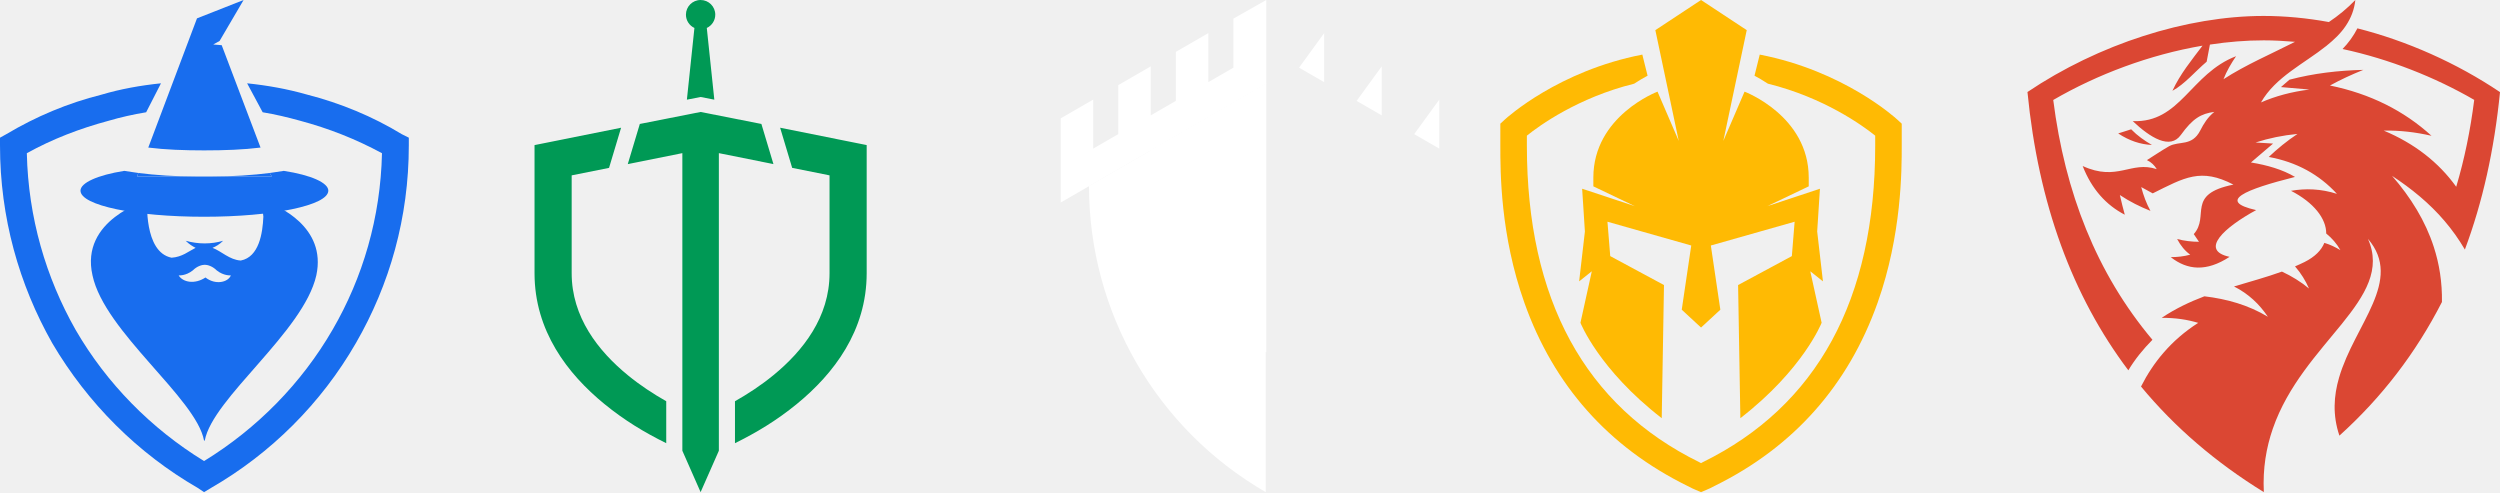
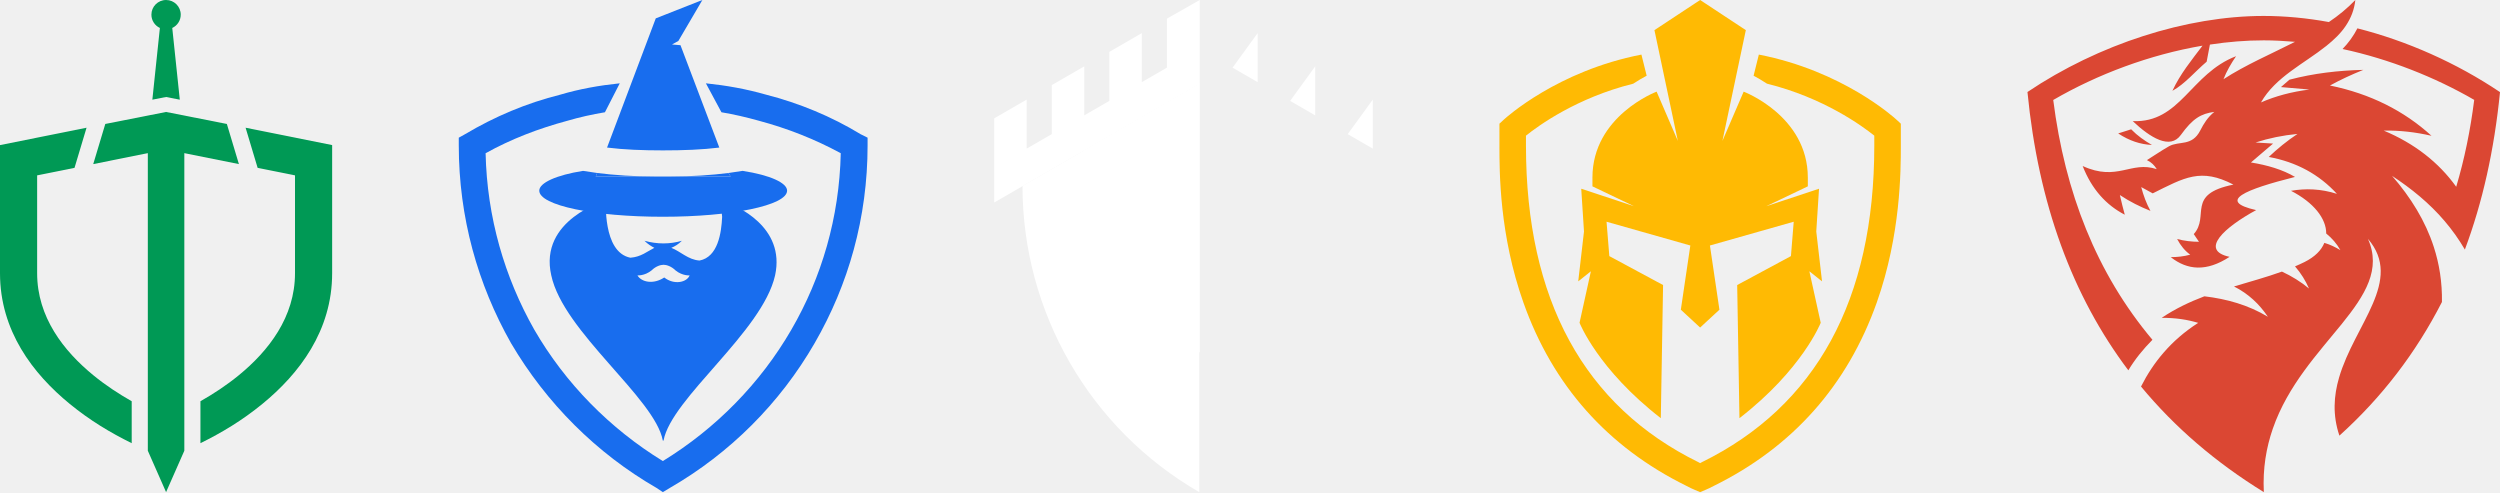
- <svg xmlns="http://www.w3.org/2000/svg" width="100%" height="100%" viewBox="0 0 15875 3125" version="1.1" xml:space="preserve" style="fill-rule:evenodd;clip-rule:evenodd;stroke-linejoin:round;stroke-miterlimit:2;">
-   <g>
-     <path d="M1663.38,1273.31l4.494,-0c4.473,-0 8.968,4.494 13.44,4.494c80.706,26.902 394.539,161.389 327.295,470.772c-80.705,358.669 -659.084,780.132 -708.393,1049.13l-4.473,0c-49.331,-268.996 -632.183,-690.459 -708.394,-1049.13c-80.705,-354.197 345.23,-475.266 345.23,-475.266c4.472,-4.473 -22.429,327.295 156.916,363.163c67.244,-4.472 107.608,-40.341 152.444,-62.77c-17.934,-8.968 -40.364,-22.407 -62.771,-44.837c80.706,22.43 161.411,22.43 237.622,0c-22.429,22.43 -44.836,35.869 -67.265,44.837c58.298,22.429 107.607,76.233 179.345,80.705c116.575,-22.407 139.004,-174.851 143.477,-277.964c-4.473,-35.869 -4.473,-67.266 -8.967,-103.134Zm-363.164,408c17.934,0 49.309,8.967 76.211,35.869c44.836,35.87 89.672,31.397 89.672,31.397c-17.934,44.814 -98.64,62.749 -161.389,13.439c-67.265,44.837 -143.476,31.375 -170.378,-13.439c-0,-0 44.836,4.473 89.673,-31.397c26.901,-26.902 58.276,-35.869 76.211,-35.869Z" style="fill:#186dee;" />
-     <path d="M1802.36,1085c174.873,26.902 282.458,76.233 282.458,125.542c0,94.168 -354.197,165.906 -789.077,165.906c-434.903,0 -784.627,-71.738 -784.627,-165.906c0,-49.309 107.608,-98.64 277.986,-125.542c31.375,4.495 58.277,8.968 89.673,13.463l-8.967,22.407l856.343,-0l-13.462,-22.407c31.396,-4.495 62.771,-8.968 89.673,-13.463Z" style="fill:#186dee;" />
-     <path d="M1246.41,1120.87l-376.604,-0l8.967,-22.407c107.585,13.439 233.128,22.407 367.637,22.407Zm466.277,-22.407l13.462,22.407l-381.099,-0c134.509,-0 260.051,-8.968 367.637,-22.407Zm-461.783,-981.885l295.899,-116.575l-152.444,260.051l-40.342,22.408l53.804,4.494l246.589,650.095c-107.607,13.462 -228.654,17.935 -358.669,17.935c-125.542,0 -246.611,-4.473 -354.197,-17.935l309.36,-820.473Z" style="fill:#186dee;" />
-     <path d="M1255.38,3098.1c-381.099,-219.687 -699.426,-538.015 -923.608,-919.114c-210.72,-372.131 -331.768,-798.066 -331.768,-1255.38l0,-49.331l40.342,-22.407c188.313,-112.102 390.066,-197.28 605.281,-251.084c121.047,-35.869 246.589,-58.276 376.604,-71.738l-94.146,183.818c-80.705,13.462 -161.411,31.397 -237.622,53.804c-183.818,49.331 -358.691,116.575 -520.08,206.248c8.967,408 121.047,789.098 309.36,1120.89c197.258,340.735 479.739,627.688 816.001,833.914c336.262,-206.226 618.72,-493.179 815.979,-833.914c192.808,-331.79 304.887,-712.888 313.855,-1120.89c-165.884,-89.673 -336.263,-156.917 -520.081,-206.248c-80.705,-22.407 -156.938,-40.342 -237.622,-53.804l-98.642,-183.818c130.017,13.462 255.559,35.869 381.101,71.738c210.72,53.804 416.967,138.982 600.786,251.084l44.836,22.407l0,49.331c0,457.31 -121.069,883.245 -336.262,1255.38c-219.688,381.099 -538.037,699.427 -919.114,919.114l-44.836,26.902l-40.364,-26.902Z" style="fill:#186dee;fill-rule:nonzero;" />
-     <path d="M802.539,1443.69c-31.374,-4.495 -246.589,201.753 26.902,538.015c-49.309,-174.851 -71.738,-354.196 -26.902,-538.015Z" style="fill:#186dee;" />
-     <path d="M950.51,1739.61c-35.869,4.473 -201.775,246.59 130.015,524.554c-80.706,-161.389 -138.982,-331.768 -130.015,-524.554Z" style="fill:#186dee;" />
-     <path d="M1107.43,1936.87c17.934,156.938 264.524,354.196 183.818,618.72c-22.407,-183.818 -228.655,-461.782 -183.818,-618.72Z" style="fill:#186dee;" />
-     <path d="M1797.89,1443.69c31.375,-4.495 246.589,201.753 -26.902,538.015c49.309,-174.851 71.738,-354.196 26.902,-538.015Z" style="fill:#186dee;" />
-     <path d="M1649.94,1739.61c35.869,4.473 201.753,246.59 -130.039,524.554c80.708,-161.389 139.006,-331.768 130.039,-524.554Z" style="fill:#186dee;" />
-     <path d="M1475.06,1936.87c-17.935,156.938 -264.524,354.196 -183.819,618.72c22.429,-183.818 228.653,-461.782 183.819,-618.72Z" style="fill:#186dee;" />
+ <svg xmlns="http://www.w3.org/2000/svg" width="100%" height="100%" viewBox="0 0 5080 1000" version="1.1" xml:space="preserve" style="fill-rule:evenodd;clip-rule:evenodd;stroke-linejoin:round;stroke-miterlimit:2;">
+   <g transform="matrix(0.701597,0,0,0.701597,-31.9021,-709.146)">
+     <path d="M2132.87,1591.52L2134.92,1591.52C2136.96,1591.52 2139.01,1593.57 2141.05,1593.57C2177.86,1605.84 2321,1667.18 2290.33,1808.29C2253.52,1971.88 1989.72,2164.11 1967.23,2286.8L1965.19,2286.8C1942.69,2164.11 1676.85,1971.88 1642.09,1808.29C1605.28,1646.74 1799.55,1591.52 1799.55,1591.52C1801.59,1589.48 1789.32,1740.8 1871.12,1757.16C1901.79,1755.12 1920.2,1738.76 1940.65,1728.53C1932.47,1724.44 1922.24,1718.31 1912.02,1708.08C1948.83,1718.31 1985.64,1718.31 2020.4,1708.08C2010.17,1718.31 1999.95,1724.44 1989.72,1728.53C2016.31,1738.76 2038.8,1763.3 2071.52,1765.34C2124.69,1755.12 2134.92,1685.59 2136.96,1638.56C2134.92,1622.2 2134.92,1607.88 2132.87,1591.52ZM1967.23,1777.61C1975.41,1777.61 1989.72,1781.7 2001.99,1793.97C2022.44,1810.33 2042.89,1808.29 2042.89,1808.29C2034.71,1828.73 1997.9,1836.91 1969.28,1814.42C1938.6,1834.87 1903.84,1828.73 1891.57,1808.29C1891.57,1808.29 1912.02,1810.33 1932.47,1793.97C1944.74,1781.7 1959.05,1777.61 1967.23,1777.61Z" style="fill:rgb(24,109,238);" />
+     <path d="M2196.26,1505.63C2276.02,1517.9 2325.09,1540.4 2325.09,1562.89C2325.09,1605.84 2163.54,1638.56 1965.19,1638.56C1766.83,1638.56 1607.32,1605.84 1607.32,1562.89C1607.32,1540.4 1656.4,1517.9 1734.11,1505.63C1748.42,1507.68 1760.69,1509.72 1775.01,1511.77L1770.92,1521.99L2161.5,1521.99L2155.36,1511.77C2169.68,1509.72 2183.99,1507.68 2196.26,1505.63Z" style="fill:rgb(24,109,238);" />
+     <path d="M1942.69,1521.99L1770.92,1521.99L1775.01,1511.77C1824.08,1517.9 1881.34,1521.99 1942.69,1521.99ZM2155.36,1511.77L2161.5,1521.99L1987.68,1521.99C2049.03,1521.99 2106.29,1517.9 2155.36,1511.77ZM1944.74,1063.93L2079.7,1010.76L2010.17,1129.37L1991.77,1139.59L2016.31,1141.64L2128.78,1438.15C2079.7,1444.29 2024.49,1446.33 1965.19,1446.33C1907.93,1446.33 1852.71,1444.29 1803.64,1438.15L1944.74,1063.93Z" style="fill:rgb(24,109,238);" />
+     <path d="M1946.78,2423.81C1772.96,2323.61 1627.77,2178.42 1525.52,2004.6C1429.41,1834.87 1374.2,1640.6 1374.2,1432.02L1374.2,1409.52L1392.6,1399.3C1478.49,1348.17 1570.51,1309.32 1668.67,1284.78C1723.88,1268.42 1781.14,1258.2 1840.44,1252.06L1797.5,1335.9C1760.69,1342.04 1723.88,1350.22 1689.12,1360.44C1605.28,1382.94 1525.52,1413.61 1451.91,1454.51C1456,1640.6 1507.12,1814.42 1593.01,1965.75C1682.98,2121.16 1811.82,2252.04 1965.19,2346.1C2118.56,2252.04 2247.39,2121.16 2337.36,1965.75C2425.3,1814.42 2476.42,1640.6 2480.51,1454.51C2404.85,1413.61 2327.14,1382.94 2243.3,1360.44C2206.49,1350.22 2171.72,1342.04 2134.92,1335.9L2089.93,1252.06C2149.23,1258.2 2206.49,1268.42 2263.75,1284.78C2359.86,1309.32 2453.93,1348.17 2537.77,1399.3L2558.22,1409.52L2558.22,1432.02C2558.22,1640.6 2503,1834.87 2404.85,2004.6C2304.65,2178.42 2159.45,2323.61 1985.64,2423.81L1965.19,2436.08L1946.78,2423.81Z" style="fill:rgb(24,109,238);fill-rule:nonzero;" />
+     <path d="M1740.24,1669.23C1725.93,1667.18 1627.77,1761.25 1752.51,1914.62C1730.02,1834.87 1719.79,1753.07 1740.24,1669.23Z" style="fill:rgb(24,109,238);" />
+     <path d="M1807.73,1804.2C1791.37,1806.24 1715.7,1916.67 1867.03,2043.45C1830.22,1969.84 1803.64,1892.13 1807.73,1804.2Z" style="fill:rgb(24,109,238);" />
+     <path d="M1879.3,1894.17C1887.48,1965.75 1999.95,2055.72 1963.14,2176.37C1952.92,2092.53 1858.85,1965.75 1879.3,1894.17Z" style="fill:rgb(24,109,238);" />
+     <path d="M2194.22,1669.23C2208.53,1667.18 2306.69,1761.25 2181.95,1914.62C2204.44,1834.87 2214.67,1753.07 2194.22,1669.23Z" style="fill:rgb(24,109,238);" />
+     <path d="M2126.74,1804.2C2143.1,1806.24 2218.76,1916.67 2067.43,2043.45C2104.24,1969.84 2130.83,1892.13 2126.74,1804.2Z" style="fill:rgb(24,109,238);" />
+     <path d="M2046.98,1894.17C2038.8,1965.75 1926.33,2055.72 1963.14,2176.37C1973.37,2092.53 2067.43,1965.75 2046.98,1894.17Z" style="fill:rgb(24,109,238);" />
  </g>
-   <g>
+   <g transform="matrix(1.51976,0,0,1.51976,-2150.72,-962.608)">
    <g>
-       <path d="M8037.59,532.753l0,2592.25c-347.312,-200.466 -627.947,-486.04 -821.717,-821.67c-193.769,-335.677 -300.77,-721.469 -300.77,-1122.5l1122.49,-648.075Z" style="fill:#fff;fill-rule:nonzero;" />
-       <path d="M8040.63,529.842l-0,1708.14c-228.867,-132.124 -413.804,-320.285 -541.464,-541.458c-127.708,-221.178 -198.186,-475.392 -198.186,-739.646l739.65,-427.034Z" style="fill:#fff;fill-rule:nonzero;" />
-       <path d="M8040.63,0l-0,534.406l-1.283,-0.755l-0.428,-0.252l-0.474,0.252l-60.743,35.073l-97.788,56.474l-47.73,27.55l-159.289,91.936l-206.309,119.102l-159.291,91.965l-206.212,119.097l-159.338,91.97l-206.26,119.097l-0,-534.377l206.26,-119.098l-0,311.258l159.338,-91.97l-0,-311.281l206.212,-119.068l0,311.252l159.291,-91.965l-0,-311.286l206.309,-119.068l-0,311.252l159.289,-91.936l-0,-311.285l207.163,-117.616l1.283,-0.727Z" style="fill:#fff;fill-rule:nonzero;" />
-       <path d="M8408.37,210.312l-0,311.252l-159.338,-91.936l159.338,-219.316Z" style="fill:#fff;fill-rule:nonzero;" />
-       <path d="M8773.92,421.379l0,311.252l-159.29,-91.965l159.29,-219.287Z" style="fill:#fff;fill-rule:nonzero;" />
-       <path d="M9139.51,632.44l0,311.258l-159.337,-91.97l159.337,-219.288Z" style="fill:#fff;fill-rule:nonzero;" />
+       <path d="M3018.65,745.569L3018.65,1291.39C2945.52,1249.18 2886.43,1189.05 2845.63,1118.38C2804.83,1047.7 2782.3,966.468 2782.3,882.027L3018.65,745.569Z" style="fill:white;fill-rule:nonzero;" />
+       <path d="M3019.29,744.956L3019.29,1104.62C2971.1,1076.8 2932.16,1037.18 2905.28,990.611C2878.39,944.04 2863.55,890.513 2863.55,834.872L3019.29,744.956Z" style="fill:white;fill-rule:nonzero;" />
+       <path d="M3019.29,633.393L3019.29,745.917L3019.02,745.758L3018.93,745.705L3018.83,745.758L3006.04,753.143L2985.45,765.034L2975.4,770.835L2941.86,790.193L2898.42,815.271L2864.88,834.635L2821.46,859.712L2787.91,879.077L2744.48,904.154L2744.48,791.636L2787.91,766.559L2787.91,832.097L2821.46,812.732L2821.46,747.189L2864.88,722.118L2864.88,787.655L2898.42,768.291L2898.42,702.747L2941.86,677.676L2941.86,743.213L2975.4,723.855L2975.4,658.311L3019.02,633.546L3019.29,633.393Z" style="fill:white;fill-rule:nonzero;" />
+       <path d="M3096.72,677.676L3096.72,743.213L3063.17,723.855L3096.72,677.676Z" style="fill:white;fill-rule:nonzero;" />
+       <path d="M3173.69,722.118L3173.69,787.655L3140.15,768.291L3173.69,722.118Z" style="fill:white;fill-rule:nonzero;" />
+       <path d="M3250.67,766.559L3250.67,832.097L3217.12,812.732L3250.67,766.559Z" style="fill:white;fill-rule:nonzero;" />
    </g>
  </g>
-   <path d="M4564.76,2862.13l-115.912,262.868l-115.911,-262.868l-0,-1889.69l-346.567,69.575l76.496,-254.901l385.982,-76.194l385.983,76.194l76.496,254.901l-346.567,-69.575l0,1889.69Zm-620.843,-2051.13l-549.639,110.338l0,813.653c0,365.601 209.067,638.468 443.324,830.112c128.648,105.247 257.657,182.327 393.005,249.146l-0,-266.43c-83.518,-47.483 -164.602,-100.378 -243.734,-165.105c-188.525,-154.219 -356.748,-369.383 -356.748,-647.723l0,-621.407l237.336,-47.664l76.456,-254.92Zm465.657,-633.439l-47.845,455.356l87.119,-17.021l87.12,17.021l-47.845,-455.356c31.81,-14.788 53.861,-47.06 53.861,-84.464c0,-51.406 -41.689,-93.095 -93.136,-93.095c-51.447,0 -93.135,41.689 -93.135,93.095c-0,37.404 22.051,69.676 53.861,84.464Zm544.206,633.439l549.638,110.338l0,813.653c0,365.601 -209.066,638.468 -443.324,830.112c-128.647,105.247 -257.657,182.327 -393.004,249.146l0,-266.43c83.518,-47.483 164.602,-100.378 243.714,-165.105c188.545,-154.219 356.768,-369.383 356.768,-647.723l-0,-621.407l-237.336,-47.664l-76.456,-254.92Z" style="fill:#095;fill-rule:nonzero;" />
-   <path d="M13533,821.086l-82.484,26.245c69.986,46.241 141.222,69.986 214.331,73.109c-46.866,-26.868 -91.856,-58.114 -131.847,-99.354Zm1436.59,-641.123c314.931,79.986 629.236,219.331 905.44,404.919c-36.25,366.178 -110.602,699.236 -223.079,999.794c-38.75,-66.227 -81.852,-126.227 -128.727,-181.206c-96.852,-113.727 -211.203,-206.208 -333.68,-286.817c119.352,137.472 211.829,286.817 264.953,451.148c35.602,109.375 53.728,225.579 51.852,349.931c-166.203,324.953 -383.657,607.384 -651.111,848.587c-44.375,-131.226 -35.625,-253.078 -2.5,-367.43c98.727,-340.556 411.158,-616.736 183.704,-882.315c171.852,386.181 -413.033,652.986 -604.259,1206c-41.227,119.351 -64.352,251.828 -56.852,402.43c-304.94,-188.079 -564.887,-410.532 -779.845,-670.486c38.743,-76.875 86.234,-149.352 143.722,-215.579c60.614,-70 132.472,-133.102 219.331,-188.727c-68.111,-20.625 -143.722,-32.477 -231.829,-31.852c88.107,-59.374 179.338,-101.875 271.195,-136.851c142.472,16.875 278.699,54.976 403.051,129.977c-53.75,-80 -122.477,-145.602 -214.963,-192.477c103.736,-31.227 205.588,-58.727 304.315,-94.352c61.852,28.75 119.977,64.375 171.852,107.477c-21.875,-49.977 -50.625,-96.852 -88.75,-140.602c20,-8.75 40,-17.477 60,-27.477c66.226,-33.125 107.476,-75 126.227,-121.852c38.101,11.25 70.601,27.477 101.851,46.227c-23.125,-41.227 -53.75,-76.227 -89.976,-105.602c0.624,-94.352 -78.75,-196.831 -223.727,-271.192c93.125,-16.245 189.976,-13.123 291.828,19.373c-112.477,-122.477 -255.578,-201.836 -433.032,-234.329c55.602,-52.491 115.602,-101.854 182.454,-146.22c-93.102,8.748 -181.204,26.868 -266.206,54.363l111.229,6.873l-140.579,119.977c104.352,16.87 200.579,44.991 279.931,91.857c-316.806,79.983 -498.644,153.719 -246.831,210.583c-199.95,108.727 -363.667,254.942 -168.704,296.817c-146.847,96.227 -268.072,84.977 -373.676,1.875c41.241,-0 82.484,-4.375 123.724,-15.625c-33.118,-23.75 -60.613,-56.852 -83.108,-99.352c46.24,11.875 92.481,17.5 138.722,17.5l-33.118,-48.75c103.104,-114.972 -52.489,-253.072 251.826,-314.308c-206.835,-108.104 -310.565,-44.99 -512.398,55.614l-73.111,-39.993c14.373,54.365 33.118,104.979 58.738,151.22c-65.611,-26.244 -130.599,-58.114 -194.335,-100.605c11.247,48.741 21.245,89.357 31.243,124.975c-118.102,-61.236 -209.959,-161.843 -267.447,-309.313c221.206,101.23 306.19,-34.993 470.532,19.996c-14.372,-23.746 -34.368,-44.366 -62.488,-57.489c46.866,-29.368 92.482,-60.613 140.597,-88.106c64.986,-35.618 144.97,3.125 198.086,-99.982c22.495,-44.365 47.491,-84.356 89.356,-118.099c-84.358,11.247 -136.847,41.241 -212.458,146.22c-68.111,95.606 -193.711,18.12 -305.562,-87.482c303.689,11.871 366.176,-301.19 656.118,-412.419c-31.868,46.866 -59.989,94.982 -79.984,146.222c140.597,-91.233 300.574,-159.345 454.278,-237.453c-66.852,-5.623 -133.102,-9.373 -198.704,-9.373c-112.477,0 -226.829,9.373 -341.808,26.87l-20.62,108.727c-72.486,61.239 -138.723,141.848 -217.456,184.963c48.74,-106.229 121.849,-194.96 191.21,-286.817c-334.308,56.863 -667.365,181.838 -947.935,344.931c74.361,586.134 273.697,1099.15 629.875,1522.81c-58.738,59.375 -110.602,123.102 -153.095,193.727c-354.928,-471.157 -571.134,-1056.05 -640.495,-1767.15c452.407,-304.314 1010.42,-483.03 1499.7,-483.03c134.352,0 273.704,13.123 414.282,38.743c60.625,-40.618 116.852,-86.859 168.102,-139.972c-6.875,63.113 -28.75,115.602 -59.375,161.843c-32.477,49.365 -76.227,90.606 -124.329,129.349c-140.601,112.477 -324.328,198.086 -415.558,359.303c94.355,-41.243 196.832,-68.111 307.433,-81.858l-180.578,-15.623l53.75,-46.866c153.703,-40.616 310.555,-58.738 469.282,-62.486c-73.125,29.368 -143.727,61.861 -211.852,99.354c256.829,52.489 470.533,160.593 644.885,319.31c-99.977,-23.12 -201.829,-34.99 -303.704,-33.118c195.602,81.859 348.68,201.211 460.532,356.804c52.5,-175.588 90,-359.301 114.352,-551.764c-249.306,-144.345 -539.884,-259.322 -836.065,-323.061c37.477,-38.742 69.352,-82.483 94.352,-131.224Z" style="fill:#db4733;fill-rule:nonzero;" />
-   <g>
-     <path d="M11575.7,1786.61l-36.567,-316.376l17.477,-271.793l-334.398,110.726l263.295,-125.839l-0,-55.363c-0,-392.609 -407.554,-545.993 -407.554,-545.993l-134.714,312.609l148.55,-703.208l-290.171,-191.373l-290.17,191.373l148.549,703.208l-134.714,-312.609c0,0 -407.553,153.384 -407.553,545.993l-0,55.363l263.295,125.839l-334.399,-110.726l17.478,271.793l-36.567,316.376l80.439,-64.028l-72.109,327.009c0,0 116.253,296.283 516.062,605.836l14.38,-845.436l-341.306,-183.714l-17.666,-218.335l532.053,150.999l-60.325,407.679l122.553,113.259l122.553,-113.259l-60.324,-407.679l532.053,-150.999l-17.666,218.335l-341.306,183.714l14.38,845.436c399.809,-309.553 516.061,-605.836 516.061,-605.836l-72.108,-327.009l80.439,64.028Z" style="fill:#ffba03;fill-rule:nonzero;" />
-     <path d="M12076,785.319l-27.106,-25.012c-16.389,-15.113 -342.478,-310.321 -874.51,-413.655l-33.344,134.163c23.297,12.278 52.705,29.086 85.128,50.482c357.883,88.749 602.801,266.979 681.314,330.087l0.021,64.28c-0,976.362 -368.601,1652.46 -1095.55,2009.53l-7.095,3.914c-0.796,0.461 -1.905,1.089 -3.287,1.8c-1.339,-0.691 -2.428,-1.298 -3.181,-1.737l-7.201,-3.977c-726.944,-357.067 -1095.54,-1033.38 -1095.54,-2010.1l0.021,-63.694c78.597,-63.192 323.305,-241.129 681.021,-329.919c32.548,-21.486 62.061,-38.359 85.42,-50.671l-33.343,-134.163c-532.032,103.334 -858.121,398.542 -874.51,413.655l-27.106,25.012l-0.021,139.759c-0,169.669 -0,566.987 152.736,997.481c186.267,524.957 534.146,916.038 1034.07,1162.44c18.377,10.592 46.3,22.585 54.944,26.227l32.695,13.773l32.695,-13.773c8.645,-3.642 36.567,-15.635 54.945,-26.227c499.735,-246.319 847.613,-637.944 1034.07,-1164.07c152.736,-430.976 152.736,-840.937 152.736,-995.263l-0.021,-140.345Z" style="fill:#ffba03;fill-rule:nonzero;" />
+   <g transform="matrix(0.64384,0,0,0.64384,-1272.14,-1109.6)">
+     <path d="M2557.61,3145.94L2500,3276.59L2442.39,3145.94L2442.39,2206.73L2270.14,2241.31L2308.16,2114.62L2500,2076.75L2691.84,2114.62L2729.86,2241.31L2557.61,2206.73L2557.61,3145.94ZM2249.04,2126.49L1975.86,2181.33L1975.86,2585.73C1975.86,2767.44 2079.77,2903.06 2196.2,2998.31C2260.14,3050.62 2324.26,3088.93 2391.53,3122.14L2391.53,2989.72C2350.02,2966.12 2309.72,2939.83 2270.39,2907.66C2176.69,2831.01 2093.08,2724.07 2093.08,2585.73L2093.08,2276.88L2211.04,2253.19L2249.04,2126.49ZM2480.48,1811.66L2456.7,2037.98L2500,2029.52L2543.3,2037.98L2519.52,1811.66C2535.33,1804.31 2546.29,1788.27 2546.29,1769.68C2546.29,1744.13 2525.57,1723.41 2500,1723.41C2474.43,1723.41 2453.71,1744.13 2453.71,1769.68C2453.71,1788.27 2464.67,1804.31 2480.48,1811.66ZM2750.96,2126.49L3024.14,2181.33L3024.14,2585.73C3024.14,2767.44 2920.23,2903.06 2803.8,2998.31C2739.86,3050.62 2675.74,3088.93 2608.47,3122.14L2608.47,2989.72C2649.98,2966.12 2690.28,2939.83 2729.6,2907.66C2823.31,2831.01 2906.92,2724.07 2906.92,2585.73L2906.92,2276.88L2788.96,2253.19L2750.96,2126.49Z" style="fill:rgb(0,153,85);fill-rule:nonzero;" />
+   </g>
+   <g transform="matrix(0.740741,0,0,0.740741,3822.12,-277.778)">
+     <path d="M686.383,729.709L650.75,741.047C680.984,761.023 711.758,771.281 743.341,772.63C723.095,761.023 703.659,747.525 686.383,729.709ZM1306.99,452.744C1443.04,487.298 1578.82,547.495 1698.14,627.669C1682.48,785.858 1650.36,929.739 1601.77,1059.58C1585.03,1030.97 1566.41,1005.05 1546.16,981.299C1504.32,932.169 1454.92,892.217 1402.01,857.394C1453.57,916.782 1493.52,981.299 1516.47,1052.29C1531.85,1099.54 1539.68,1149.74 1538.87,1203.46C1467.07,1343.84 1373.13,1465.85 1257.59,1570.05C1238.42,1513.36 1242.2,1460.72 1256.51,1411.32C1299.16,1264.2 1434.13,1144.89 1335.87,1030.16C1410.11,1196.99 1157.44,1312.25 1074.83,1551.15C1057.02,1602.71 1047.03,1659.94 1050.27,1725C918.536,1643.75 806.239,1547.65 713.377,1435.35C730.114,1402.14 750.63,1370.83 775.465,1342.22C801.65,1311.98 832.693,1284.72 870.216,1260.69C840.792,1251.78 808.128,1246.66 770.066,1246.93C808.128,1221.28 847.54,1202.92 887.222,1187.81C948.77,1195.1 1007.62,1211.56 1061.34,1243.96C1038.12,1209.4 1008.43,1181.06 968.476,1160.81C1013.29,1147.32 1057.29,1135.44 1099.94,1120.05C1126.66,1132.47 1151.77,1147.86 1174.18,1166.48C1164.73,1144.89 1152.31,1124.64 1135.84,1105.74C1144.48,1101.96 1153.12,1098.19 1161.76,1093.87C1190.37,1079.56 1208.19,1061.47 1216.29,1041.23C1232.75,1046.09 1246.79,1053.1 1260.29,1061.2C1250.3,1043.39 1237.07,1028.27 1221.42,1015.58C1221.69,974.82 1187.4,930.549 1124.77,898.425C1165,891.407 1206.84,892.756 1250.84,906.794C1202.25,853.884 1140.43,819.601 1063.77,805.564C1087.79,782.888 1113.71,761.563 1142.59,742.397C1102.37,746.176 1064.31,754.004 1027.59,765.882L1075.64,768.851L1014.91,820.681C1059.99,827.969 1101.56,840.117 1135.84,860.363C998.98,894.916 920.426,926.77 1029.21,951.335C942.831,998.305 872.105,1061.47 956.329,1079.56C892.891,1121.13 840.522,1116.27 794.901,1080.37C812.717,1080.37 830.534,1078.48 848.35,1073.62C834.043,1063.36 822.165,1049.06 812.447,1030.7C832.423,1035.83 852.399,1038.26 872.375,1038.26L858.068,1017.2C902.609,967.532 835.393,907.873 966.857,881.419C877.504,834.718 832.693,861.983 745.501,905.444L713.917,888.167C720.126,911.653 728.224,933.518 739.292,953.494C710.948,942.157 682.873,928.389 655.339,910.033C660.198,931.089 664.517,948.635 668.836,964.022C617.816,937.568 578.134,894.106 553.299,830.399C648.86,874.13 685.573,815.282 756.569,839.037C750.36,828.779 741.722,819.871 729.574,814.202C749.82,801.515 769.526,788.017 790.312,776.14C818.386,760.753 852.939,777.49 875.885,732.948C885.603,713.782 896.401,696.506 914.487,681.929C878.044,686.788 855.369,699.745 822.705,745.096C793.281,786.398 739.022,752.924 690.702,707.304C821.896,712.432 848.89,577.19 974.145,529.139C960.378,549.385 948.23,570.171 939.592,592.307C1000.33,552.894 1069.44,523.47 1135.84,489.727C1106.96,487.298 1078.34,485.678 1050,485.678C1001.41,485.678 952.01,489.727 902.339,497.286L893.431,544.256C862.117,570.711 833.503,605.534 799.49,624.16C820.546,578.269 852.129,539.937 882.093,500.255C737.672,524.82 593.791,578.809 472.585,649.265C504.709,902.475 590.822,1124.1 744.691,1307.12C719.316,1332.77 696.911,1360.3 678.554,1390.81C525.225,1187.27 431.824,934.598 401.86,627.4C597.3,495.936 838.362,418.731 1049.73,418.731C1107.77,418.731 1167.97,424.4 1228.7,435.468C1254.89,417.921 1279.18,397.945 1301.32,375C1298.35,402.265 1288.9,424.94 1275.67,444.916C1261.64,466.242 1242.74,484.058 1221.96,500.795C1161.22,549.385 1081.85,586.368 1042.44,656.014C1083.2,638.197 1127.47,626.59 1175.25,620.651L1097.24,613.902L1120.46,593.656C1186.86,576.11 1254.62,568.281 1323.19,566.662C1291.6,579.349 1261.1,593.386 1231.67,609.583C1342.62,632.258 1434.94,678.959 1510.26,747.525C1467.07,737.537 1423.07,732.409 1379.06,733.218C1463.56,768.581 1529.69,820.141 1578.01,887.357C1600.69,811.503 1616.89,732.139 1627.41,648.995C1519.71,586.638 1394.18,536.968 1266.23,509.433C1282.42,492.696 1296.19,473.8 1306.99,452.744Z" style="fill:rgb(219,71,51);fill-rule:nonzero;" />
+   </g>
+   <g transform="matrix(0.669802,0,0,0.669802,1780.16,-504.703)">
+     <path d="M2869.82,1607.07L2852.35,1455.92L2860.7,1326.07L2700.94,1378.97L2826.73,1318.85L2826.73,1292.4C2826.73,1104.83 2632.02,1031.55 2632.02,1031.55L2567.66,1180.9L2638.63,844.94L2500,753.511L2361.37,844.94L2432.34,1180.9L2367.98,1031.55C2367.98,1031.55 2173.27,1104.83 2173.27,1292.4L2173.27,1318.85L2299.06,1378.97L2139.3,1326.07L2147.65,1455.92L2130.18,1607.07L2168.61,1576.48L2134.16,1732.71C2134.16,1732.71 2189.7,1874.26 2380.71,2022.15L2387.58,1618.24L2224.52,1530.47L2216.08,1426.16L2470.27,1498.3L2441.45,1693.07L2500,1747.18L2558.55,1693.07L2529.73,1498.3L2783.92,1426.16L2775.48,1530.47L2612.42,1618.24L2619.29,2022.15C2810.3,1874.26 2865.84,1732.71 2865.84,1732.71L2831.39,1576.48L2869.82,1607.07Z" style="fill:rgb(255,186,3);fill-rule:nonzero;" />
+     <path d="M3108.86,1128.7L3095.91,1116.75C3088.08,1109.53 2932.29,968.493 2678.11,919.125L2662.18,983.222C2673.31,989.088 2687.36,997.118 2702.85,1007.34C2873.83,1049.74 2990.84,1134.89 3028.35,1165.04L3028.36,1195.75C3028.36,1662.21 2852.26,1985.22 2504.96,2155.81L2501.57,2157.68C2501.19,2157.9 2500.66,2158.2 2500,2158.54C2499.36,2158.21 2498.84,2157.92 2498.48,2157.71L2495.04,2155.81C2147.74,1985.22 1971.64,1662.11 1971.64,1195.48L1971.65,1165.05C2009.2,1134.86 2126.11,1049.85 2297.01,1007.43C2312.56,997.165 2326.66,989.104 2337.82,983.222L2321.89,919.125C2067.71,968.493 1911.92,1109.53 1904.09,1116.75L1891.14,1128.7L1891.13,1195.47C1891.13,1276.53 1891.13,1466.35 1964.1,1672.02C2053.09,1922.82 2219.29,2109.66 2458.13,2227.38C2466.91,2232.44 2480.25,2238.17 2484.38,2239.91L2500,2246.49L2515.62,2239.91C2519.75,2238.17 2533.09,2232.44 2541.87,2227.38C2780.62,2109.7 2946.82,1922.6 3035.9,1671.24C3108.87,1465.34 3108.87,1269.48 3108.87,1195.75L3108.86,1128.7Z" style="fill:rgb(255,186,3);fill-rule:nonzero;" />
  </g>
</svg>
